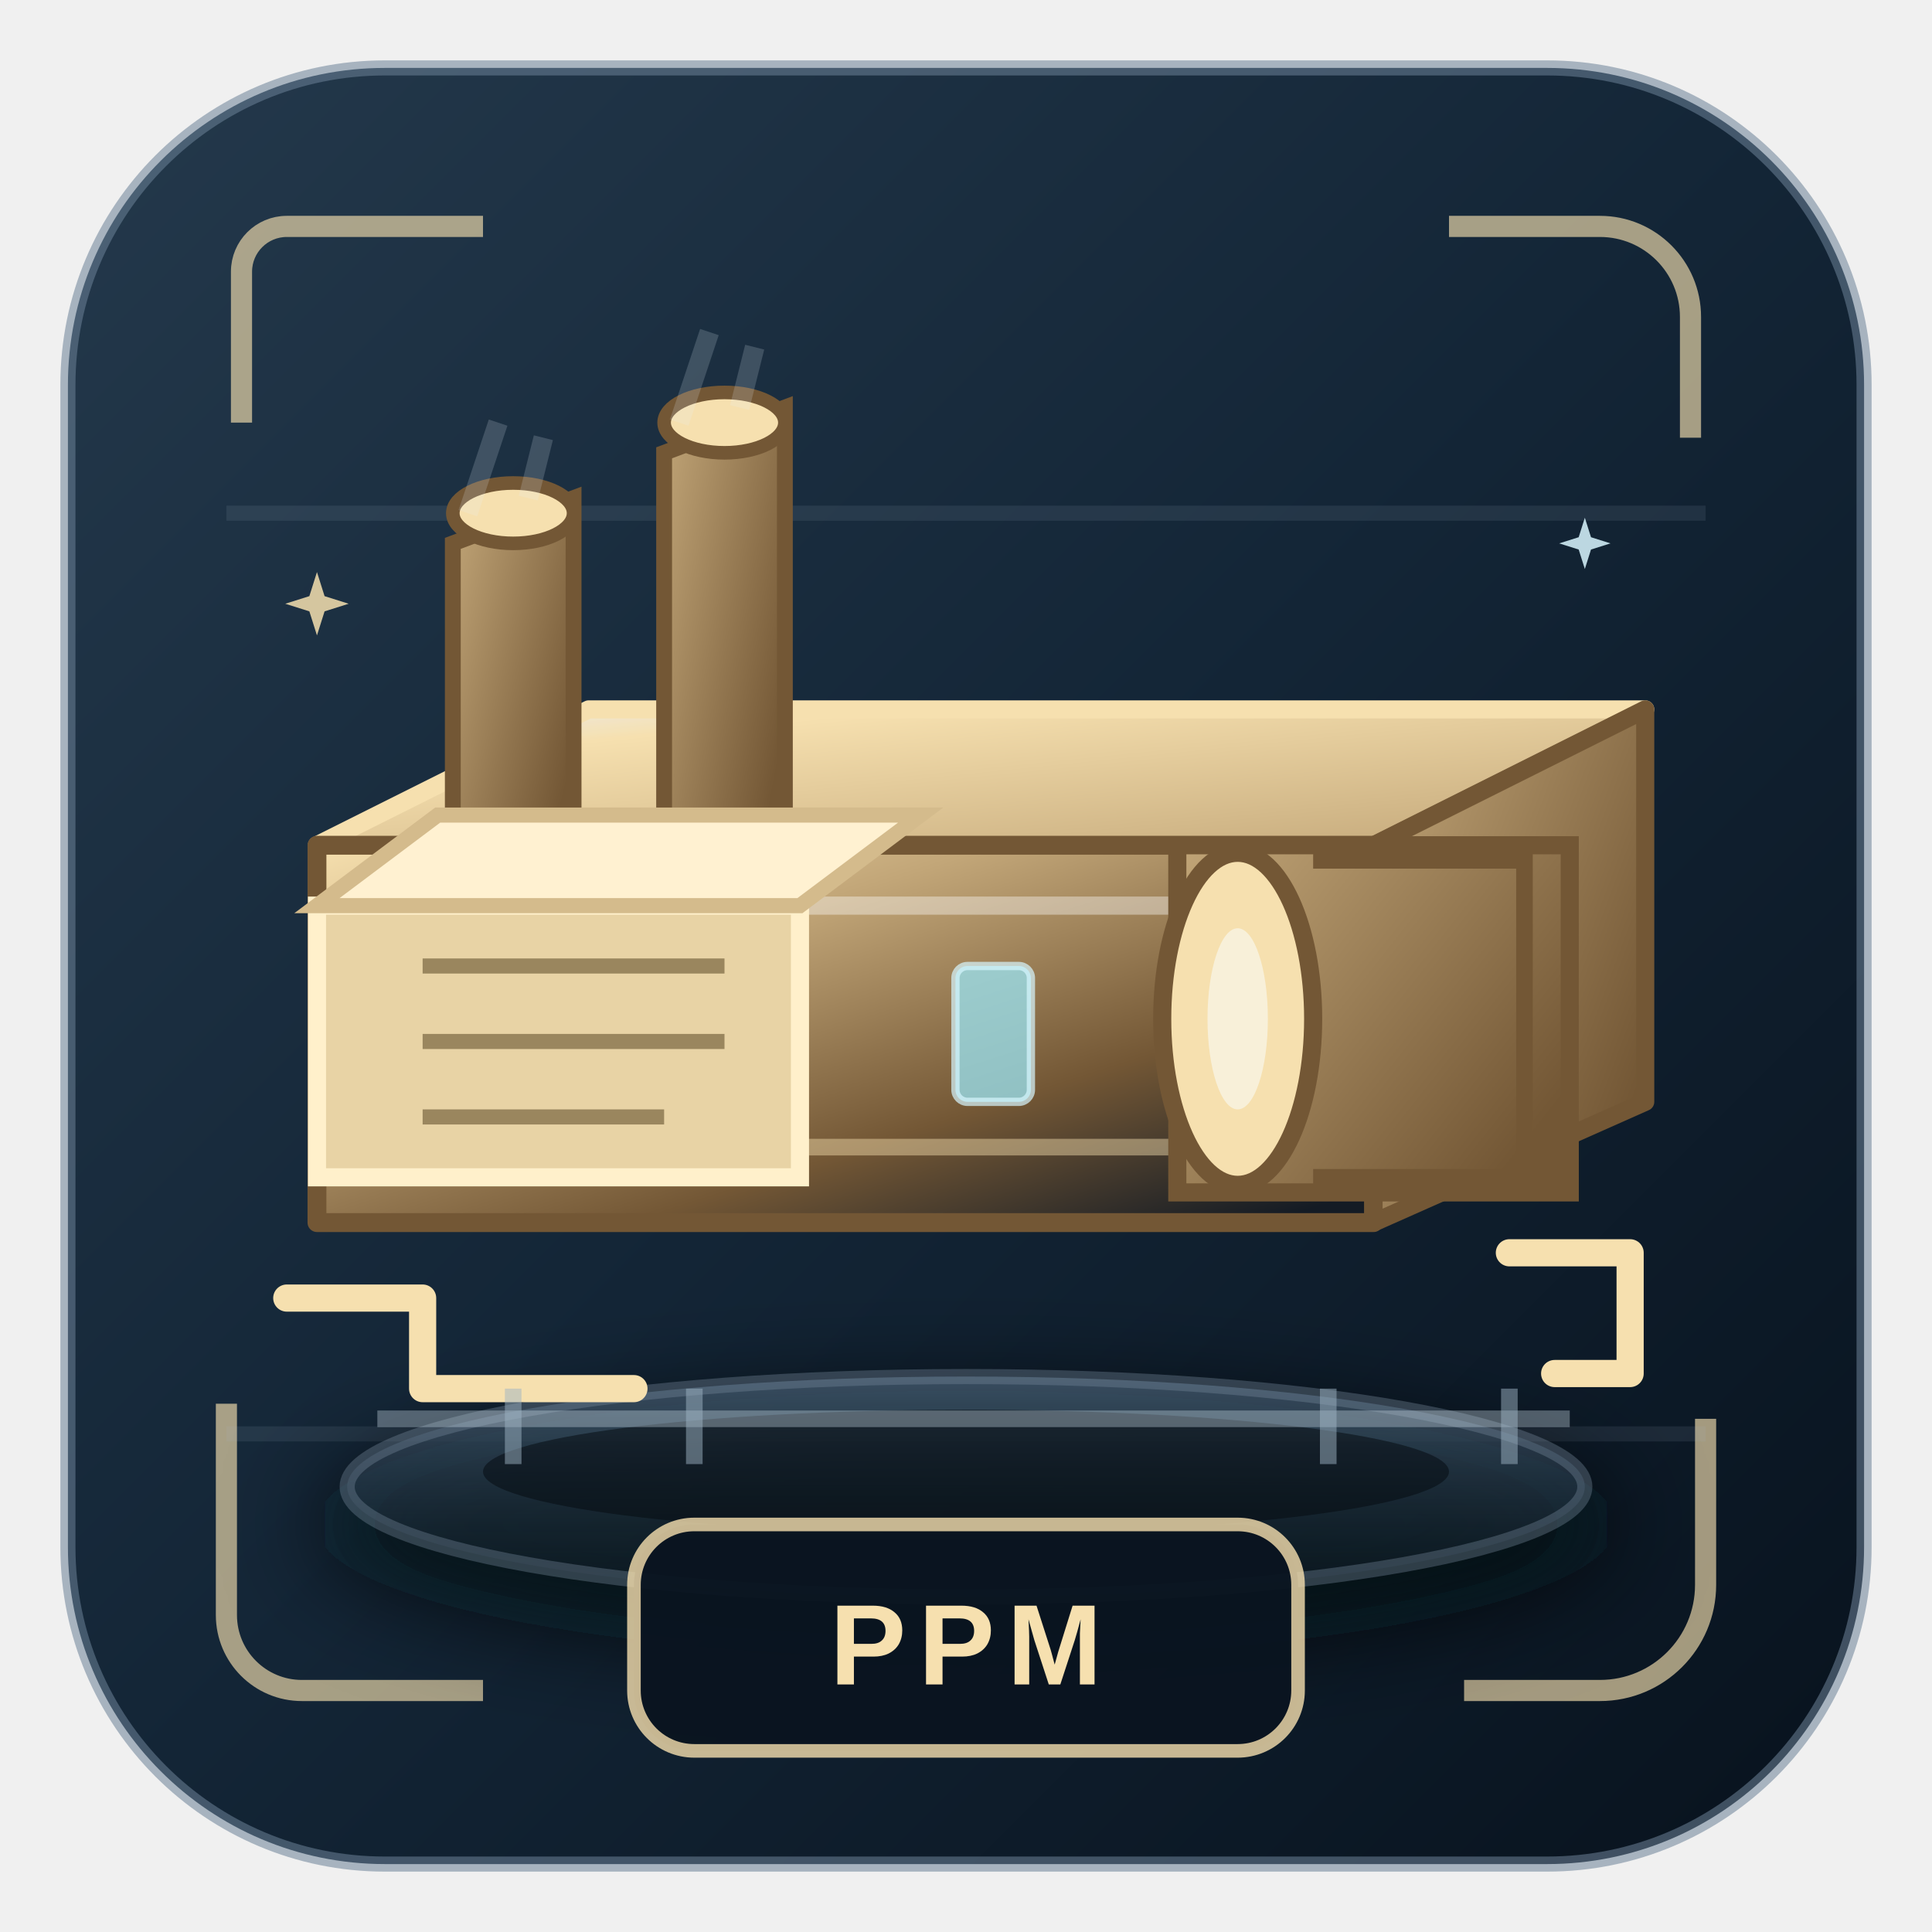
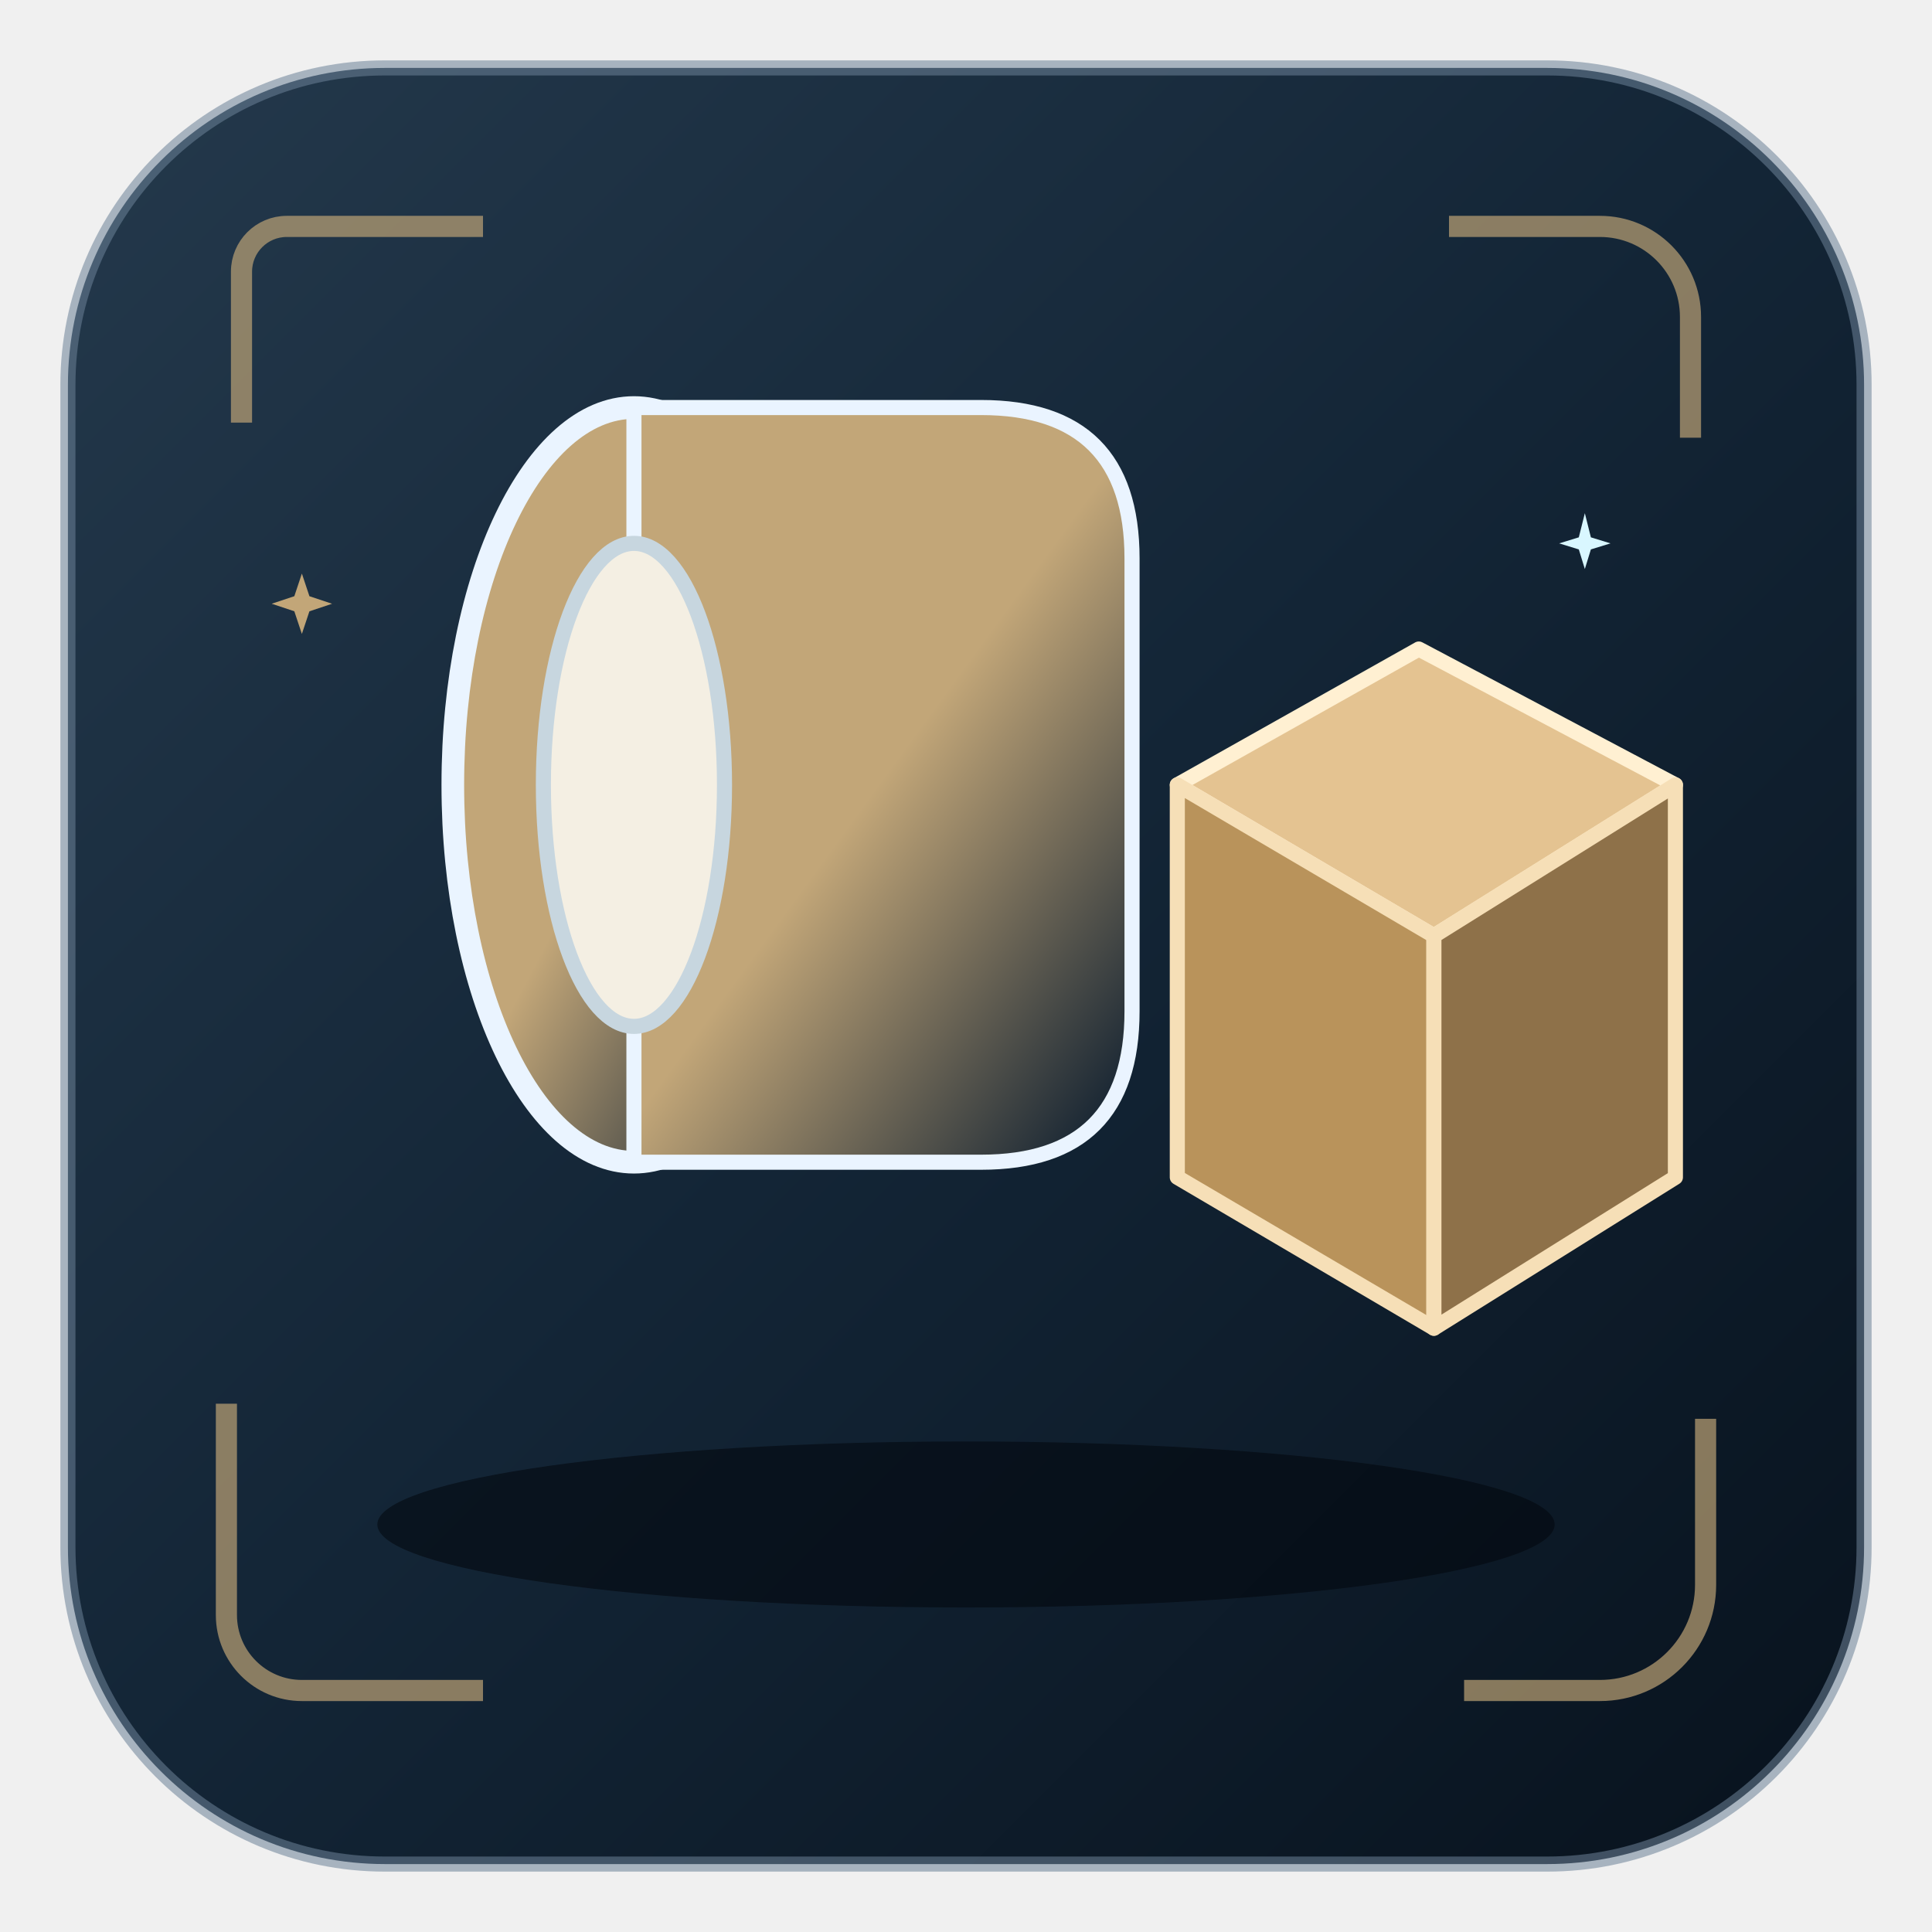
- <svg xmlns="http://www.w3.org/2000/svg" width="128" height="128" viewBox="0 0 128 128" role="img" aria-labelledby="omega-paper-packaging-mill-title omega-paper-packaging-mill-desc" data-omega-icon-kind="factory" data-omega-icon-id="PAPER_PACKAGING_MILL">
+ <svg xmlns="http://www.w3.org/2000/svg" width="128" height="128" viewBox="0 0 128 128" role="img" aria-labelledby="omega-paper-packaging-mill-title omega-paper-packaging-mill-desc" data-omega-icon-kind="factory" data-omega-icon-id="PAPER_PACKAGING_MILL" data-omega-icon-motif="paper-roll-and-carton">
  <defs>
-     <linearGradient id="omega-paper-packaging-mill-bg" x1="0" y1="0" x2="1" y2="1">
+     <linearGradient id="paper-packaging-mill-bg" x1="0" y1="0" x2="1" y2="1">
      <stop offset="0" stop-color="#24394c" />
      <stop offset=".5" stop-color="#132536" />
      <stop offset="1" stop-color="#08121d" />
    </linearGradient>
-     <linearGradient id="omega-paper-packaging-mill-metal" x1="0" y1="0" x2=".9" y2="1">
-       <stop offset="0" stop-color="#f6e0af" />
-       <stop offset=".32" stop-color="#c2a678" />
-       <stop offset=".7" stop-color="#735735" />
-       <stop offset="1" stop-color="#141b24" />
+     <linearGradient id="paper-packaging-mill-accent" x1="0" y1="0" x2=".9" y2="1">
+       <stop offset="0" stop-color="#c2a678" />
+       <stop offset=".52" stop-color="#c2a678" />
+       <stop offset="1" stop-color="#142332" />
    </linearGradient>
-     <linearGradient id="omega-paper-packaging-mill-top" x1="0" y1="0" x2="1" y2="1">
-       <stop offset="0" stop-color="#ffffff" stop-opacity=".9" />
-       <stop offset=".22" stop-color="#f6e0af" />
-       <stop offset="1" stop-color="#c2a678" />
-     </linearGradient>
-     <linearGradient id="omega-paper-packaging-mill-side" x1="0" y1="0" x2="1" y2=".7">
-       <stop offset="0" stop-color="#c2a678" />
-       <stop offset="1" stop-color="#735735" />
-     </linearGradient>
-     <linearGradient id="omega-paper-packaging-mill-floor" x1="0" y1="0" x2="0" y2="1">
-       <stop offset="0" stop-color="#41576b" stop-opacity=".85" />
-       <stop offset="1" stop-color="#172534" stop-opacity=".25" />
-     </linearGradient>
-     <filter id="omega-paper-packaging-mill-shadow" x="-40%" y="-40%" width="180%" height="200%">
-       <feGaussianBlur stdDeviation="3.1" />
-     </filter>
  </defs>
-   <rect x="4.5" y="4.5" width="119" height="119" rx="21" fill="url(#omega-paper-packaging-mill-bg)" stroke="#6b8297" stroke-opacity=".55" stroke-width="1" />
-   <path d="M16 28V18a3 3 0 0 1 3-3h13M96 15h10a6 6 0 0 1 6 6v8M15 93v14a5 5 0 0 0 5 5h12M97 112h9a7 7 0 0 0 7-7V94" fill="none" stroke="#f6e0af" stroke-opacity=".65" stroke-width="1.4" />
-   <path d="M15 34H113M15 95H113" stroke="#a5bac8" stroke-opacity=".11" />
-   <ellipse cx="64" cy="101" rx="43" ry="8.8" fill="#02070d" opacity=".7" filter="url(#omega-paper-packaging-mill-shadow)" />
-   <ellipse cx="64" cy="98.5" rx="41" ry="7.3" fill="url(#omega-paper-packaging-mill-floor)" stroke="#75889a" stroke-opacity=".38" />
-   <ellipse cx="64" cy="97.5" rx="32" ry="4.1" fill="#030a10" opacity=".52" />
-   <g stroke-linejoin="round">
-     <path d="M21 56 39 47 109 47 91 56Z" fill="url(#omega-paper-packaging-mill-top)" stroke="#f6e0af" stroke-width="1.2" />
-     <path d="M21 56 91 56 91 81 21 81Z" fill="url(#omega-paper-packaging-mill-metal)" stroke="#735735" stroke-width="1.25" />
-     <path d="M91 56 109 47 109 73 91 81Z" fill="url(#omega-paper-packaging-mill-side)" stroke="#735735" stroke-width="1.2" />
-     <path d="M26 60H86" stroke="#fff" stroke-opacity=".38" stroke-width="1.2" />
-     <path d="M26 76H86" stroke="#f6e0af" stroke-opacity=".45" stroke-width="1.1" />
+   <rect x="4.5" y="4.5" width="119" height="119" rx="21" fill="url(#paper-packaging-mill-bg)" stroke="#6b8297" stroke-opacity=".55" />
+   <path d="M16 28V18a3 3 0 0 1 3-3h13M96 15h10a6 6 0 0 1 6 6v8M15 93v14a5 5 0 0 0 5 5h12M97 112h9a7 7 0 0 0 7-7V94" fill="none" stroke="#c2a678" stroke-opacity=".68" stroke-width="1.4" />
+   <ellipse cx="64" cy="101" rx="39" ry="5.5" fill="#02070d" opacity=".58" />
+   <g stroke-linecap="round" stroke-linejoin="round">
+     <ellipse cx="42" cy="52" rx="12" ry="25" fill="url(#paper-packaging-mill-accent)" stroke="#eaf4ff" stroke-width="1.5" />
+     <path d="M42 27H65Q75 27 75 37V67Q75 77 65 77H42Z" fill="url(#paper-packaging-mill-accent)" stroke="#eaf4ff" />
+     <ellipse cx="42" cy="52" rx="6" ry="16" fill="#f4efe3" stroke="#c7d6df" />
+     <path d="M78 52 94 43 111 52 95 62Z" fill="#e4c391" stroke="#fff0d2" />
+     <path d="M78 52 95 62V88L78 78Z" fill="#b9935b" stroke="#f6dfb7" />
+     <path d="M95 62 111 52V78L95 88Z" fill="#8e7149" stroke="#f6dfb7" />
  </g>
-   <rect x="28.0" y="64" width="5" height="7" rx=".8" fill="#e6c96f" fill-opacity=".92" stroke="#d7f7ff" stroke-opacity=".7" stroke-width=".55" />
-   <rect x="45.7" y="66" width="6" height="8" rx=".8" fill="#9be4f3" fill-opacity=".75" stroke="#d7f7ff" stroke-opacity=".7" stroke-width=".55" />
-   <rect x="63.3" y="64" width="5" height="9" rx=".8" fill="#9be4f3" fill-opacity=".75" stroke="#d7f7ff" stroke-opacity=".7" stroke-width=".55" />
-   <path d="M30 57V36L38 33V57Z" fill="url(#omega-paper-packaging-mill-side)" stroke="#735735" stroke-width="1.05" />
-   <ellipse cx="34" cy="34" rx="4" ry="2" fill="#f6e0af" stroke="#735735" stroke-width=".9" />
-   <path d="M31 34l2-6M35 33l1-4" stroke="#e7f3fb" stroke-opacity=".18" stroke-width="1.3" />
-   <path d="M44 57V30L52 27V57Z" fill="url(#omega-paper-packaging-mill-side)" stroke="#735735" stroke-width="1.05" />
-   <ellipse cx="48" cy="28" rx="4" ry="2" fill="#f6e0af" stroke="#735735" stroke-width=".9" />
-   <path d="M45 28l2-6M49 27l1-4" stroke="#e7f3fb" stroke-opacity=".18" stroke-width="1.3" />
-   <path d="M78 56h26v23H78Z" fill="url(#omega-paper-packaging-mill-side)" stroke="#735735" stroke-width="1.2" />
-   <ellipse cx="82" cy="67.5" rx="5" ry="11" fill="#f6e0af" stroke="#735735" stroke-width="1.2" />
-   <ellipse cx="82" cy="67.5" rx="2" ry="6" fill="#f8f0d9" />
-   <path d="M87 57H101V78H87" fill="none" stroke="#735735" stroke-width="1.1" />
-   <path d="M21 78V60H53V78Z" fill="#e8d3a5" stroke="#fff0cb" stroke-width="1.2" />
-   <path d="M21 60l8-6h32l-8 6Z" fill="#fff1d1" stroke="#d4bb8c" stroke-width="1" />
-   <path d="M28 64H48M28 69H48M28 74H44" stroke="#9a865e" stroke-width="1" />
-   <path d="M19 86H28V92H42M100 83H108V91H103" fill="none" stroke="#f6e0af" stroke-width="1.8" stroke-linecap="round" stroke-linejoin="round" />
-   <path d="M25 94H104" stroke="#d2e3ed" stroke-opacity=".35" stroke-width="1.1" />
-   <path d="M34 92V97M46 92V97M88 92V97M100 92V97" stroke="#9eb4c4" stroke-opacity=".5" stroke-width="1.1" />
-   <rect x="42" y="101" width="44" height="15" rx="4" fill="#0a1420" fill-opacity=".95" stroke="#f6e0af" stroke-opacity=".8" stroke-width=".9" />
-   <text x="64" y="111.6" text-anchor="middle" font-family="Arial,Helvetica,sans-serif" font-size="7.6" font-weight="800" letter-spacing=".8" fill="#f6e0af">PPM</text>
-   <path d="M21 37.9L21.504 39.496 23.1 40 21.504 40.504 21 42.1 20.496 40.504 18.9 40 20.496 39.496Z" fill="#f6e0af" opacity=".85" />
-   <path d="M105 34.3L105.408 35.592 106.7 36 105.408 36.408 105 37.7 104.592 36.408 103.3 36 104.592 35.592Z" fill="#d9f7ff" opacity=".85" />
+   <path d="M20 38 20.5 39.5 22 40 20.5 40.5 20 42 19.5 40.5 18 40 19.5 39.5Z" fill="#c2a678" />
+   <path d="M105 34 105.4 35.6 106.7 36 105.4 36.4 105 37.7 104.6 36.4 103.3 36 104.6 35.6Z" fill="#d9f7ff" />
</svg>
